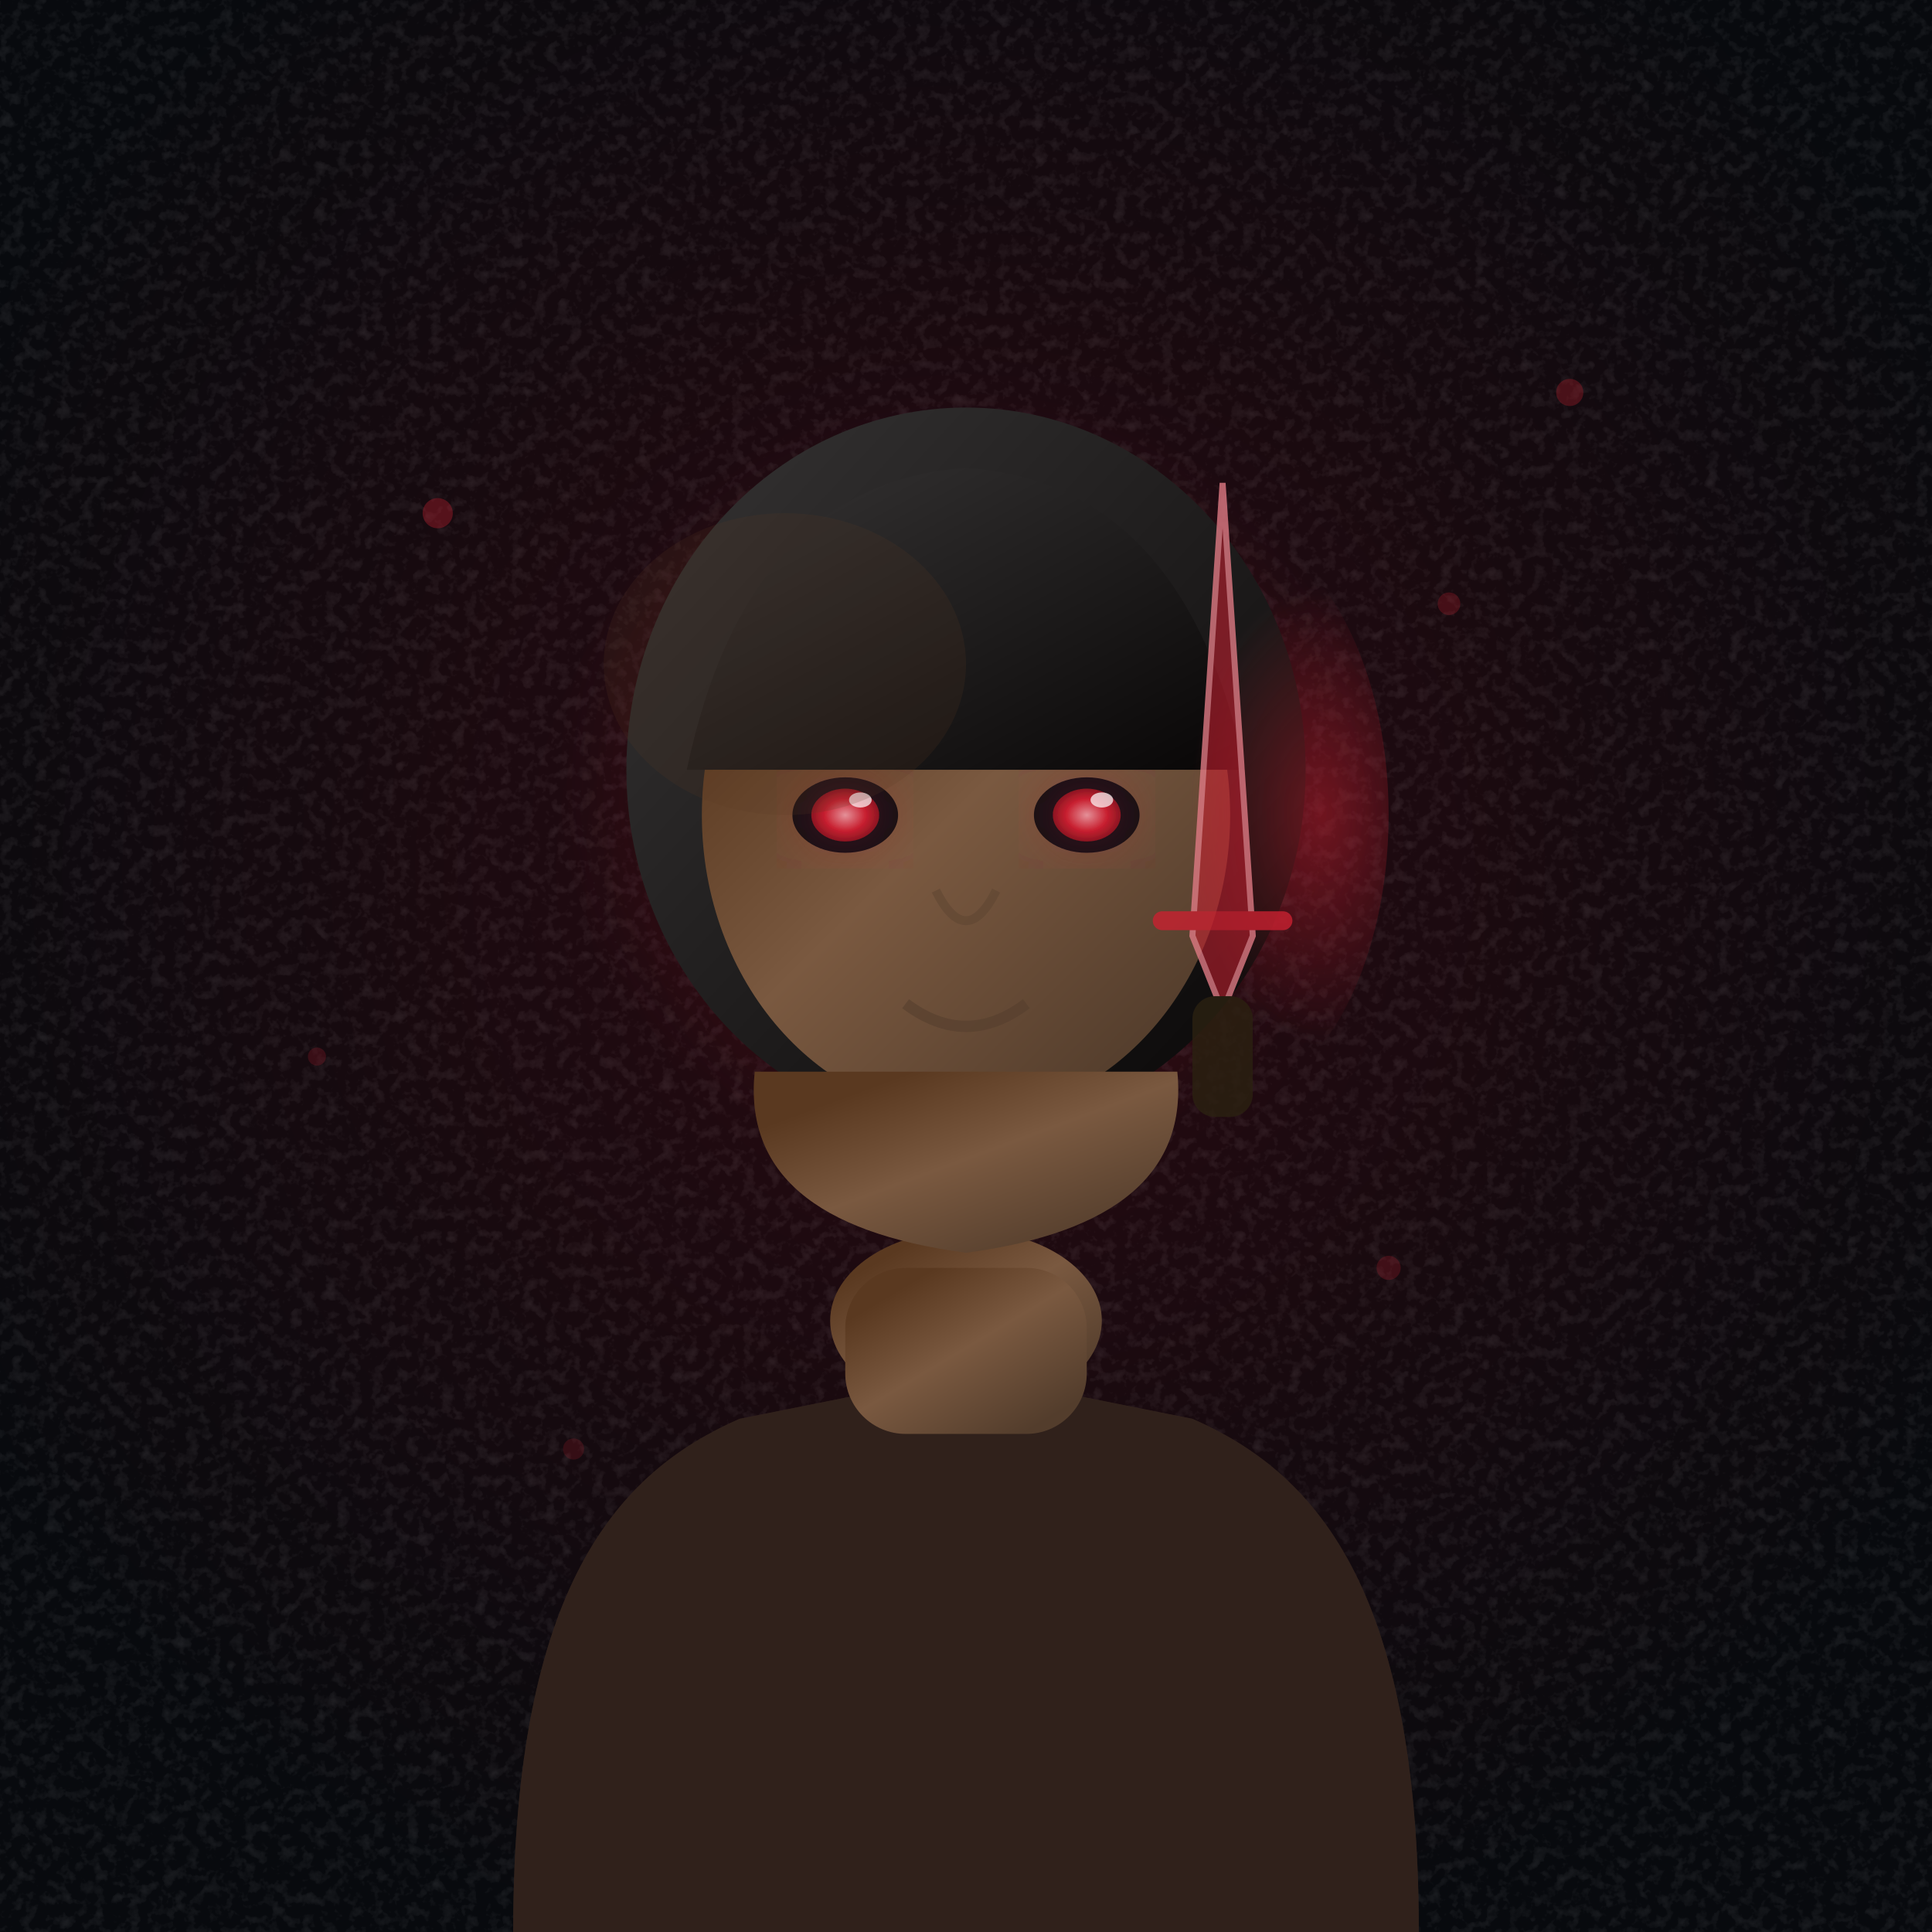
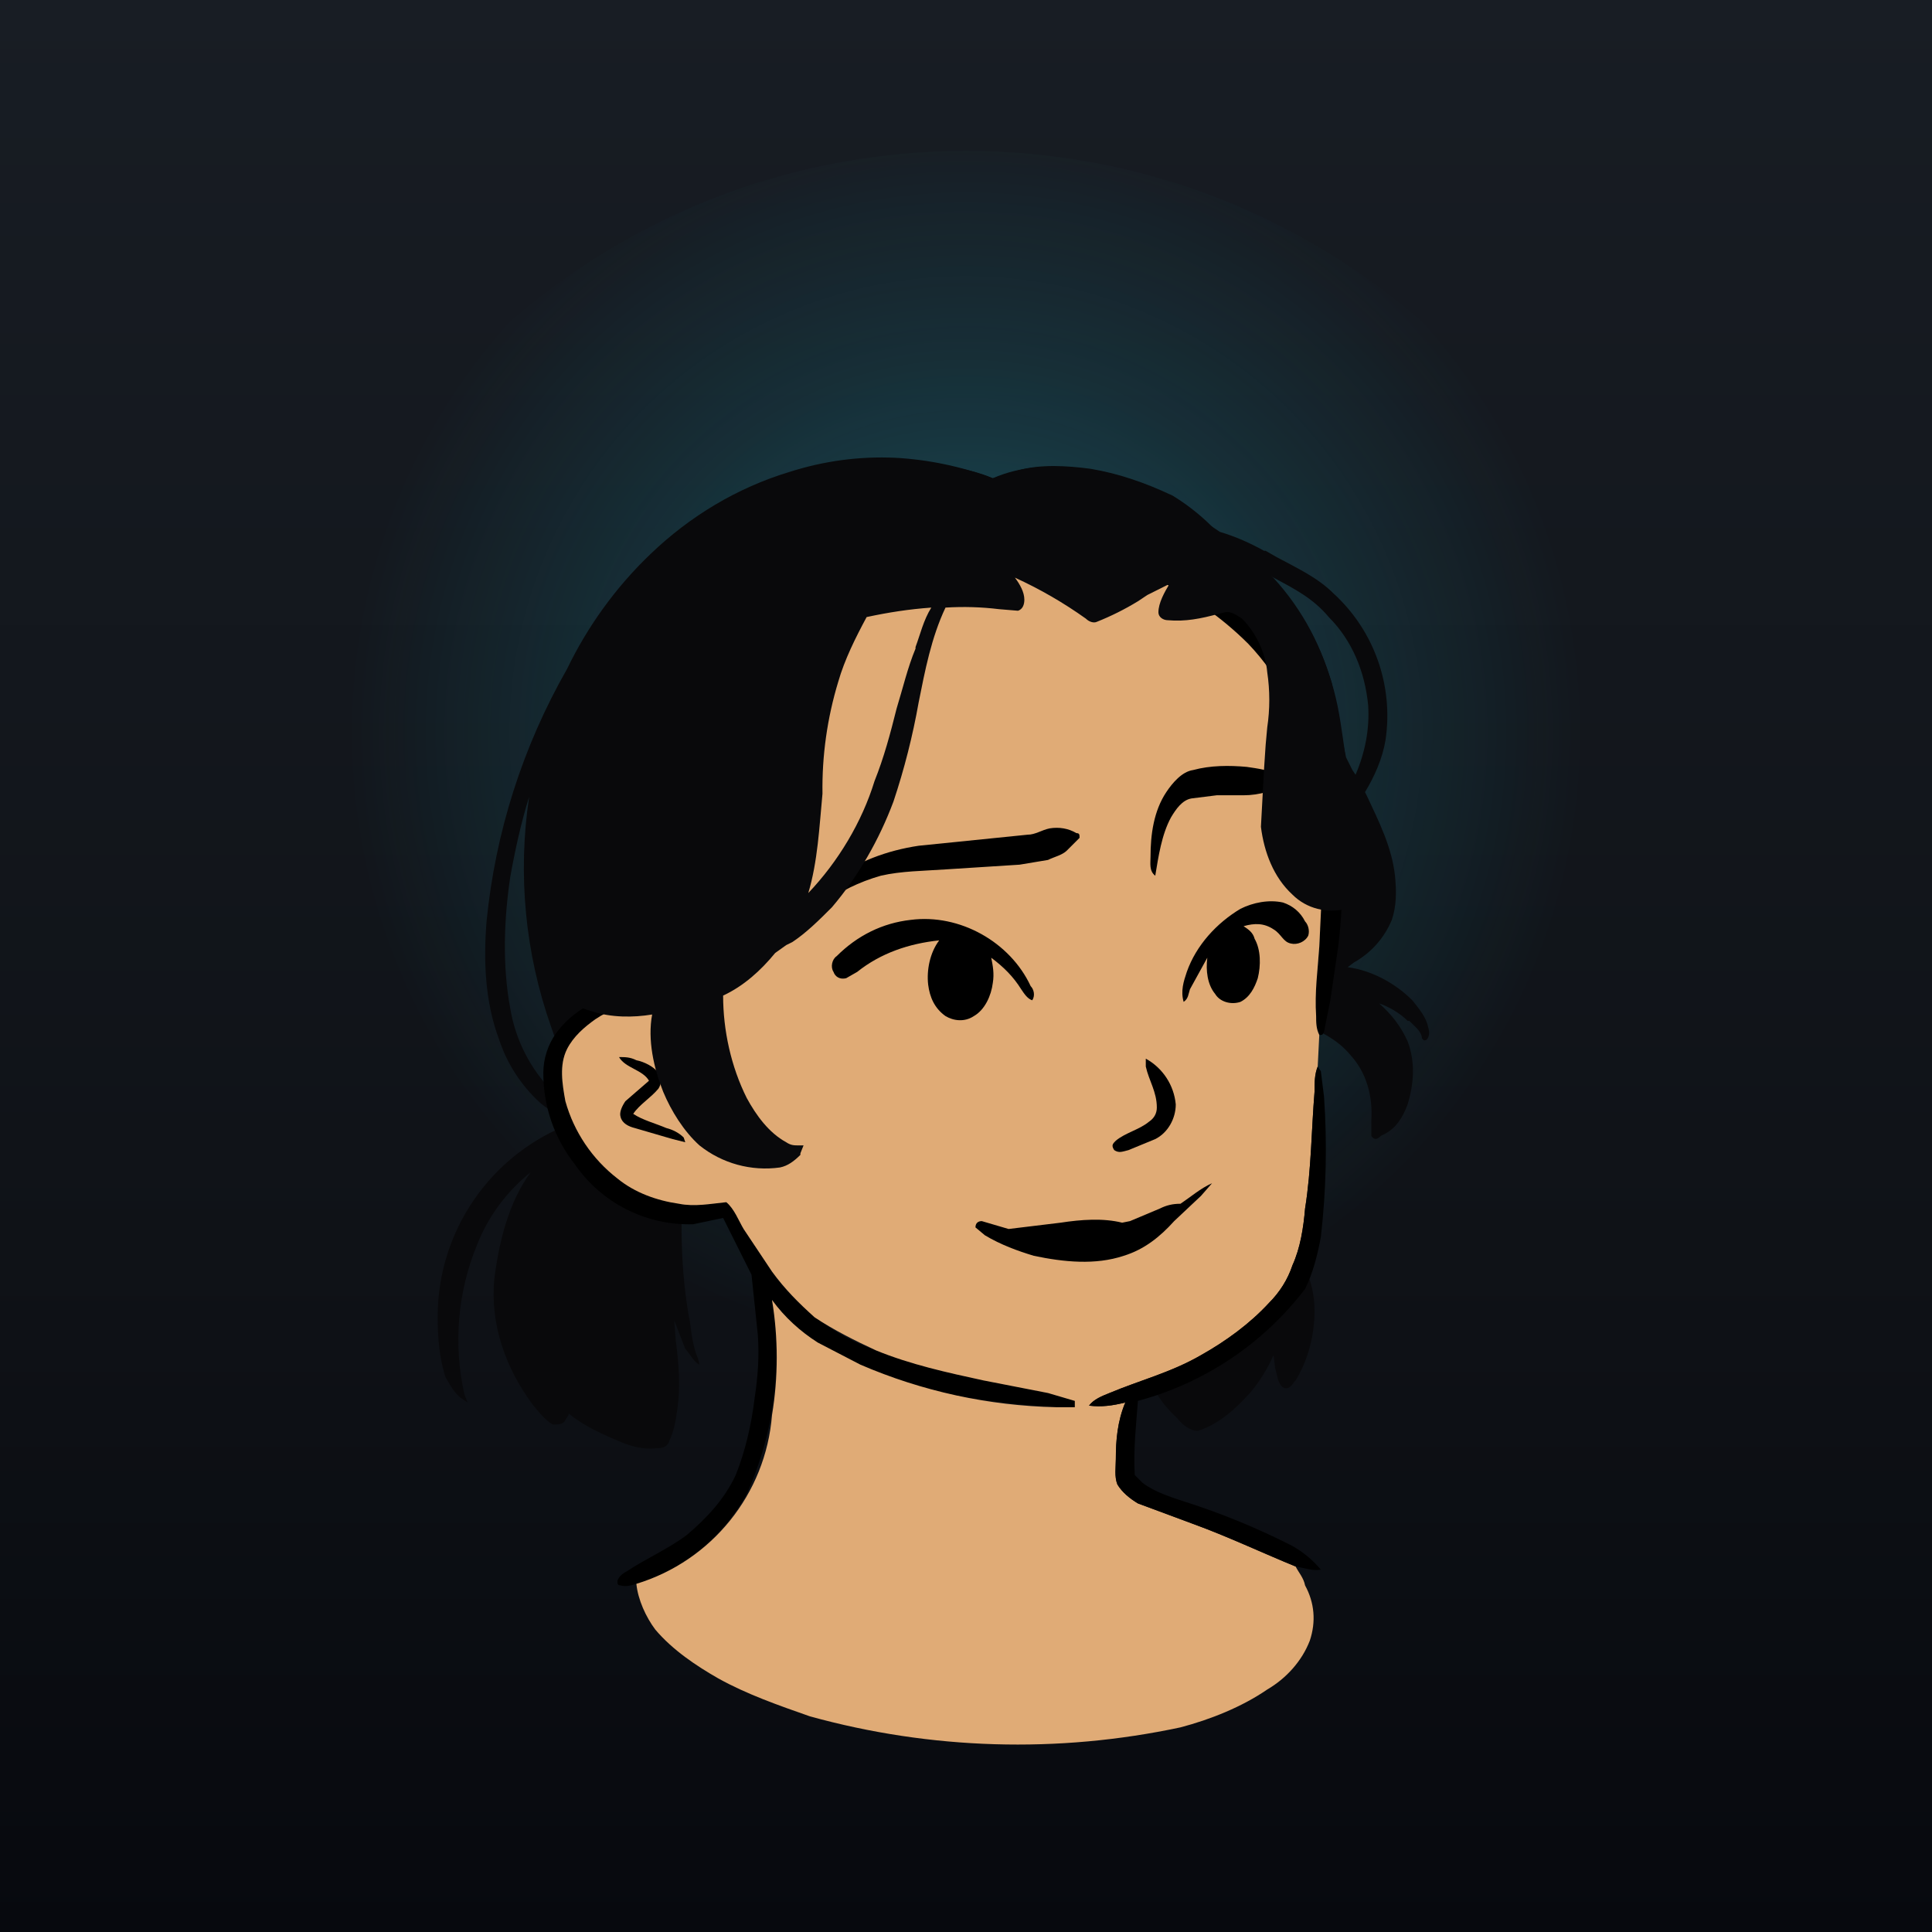
<svg xmlns="http://www.w3.org/2000/svg" viewBox="0 0 256 256" width="256" height="256">
  <defs>
-     <radialGradient id="bg-shinobi" cx="50%" cy="45%" r="58%">
-       <stop offset="0%" stop-color="rgb(46,9,17)" />
-       <stop offset="60%" stop-color="rgb(22,9,15)" />
+     <linearGradient id="bg-shinobi" x1="0%" y1="0%" x2="0%" y2="100%">
+       <stop offset="0%" stop-color="#181d24" />
+       <stop offset="65%" stop-color="#0f1217" />
      <stop offset="100%" stop-color="#07090e" />
+     </linearGradient>
+     <radialGradient id="glow-shinobi" cx="50%" cy="42%" r="44%">
+       <stop offset="0%" stop-color="#22d3ee" stop-opacity="0.32" />
+       <stop offset="60%" stop-color="#22d3ee" stop-opacity="0.112" />
+       <stop offset="100%" stop-color="#22d3ee" stop-opacity="0" />
    </radialGradient>
-     <radialGradient id="ambi-shinobi" cx="50%" cy="44%" r="38%">
-       <stop offset="0%" stop-color="#c82030" stop-opacity="0.28" />
-       <stop offset="100%" stop-color="#c82030" stop-opacity="0" />
-     </radialGradient>
-     <linearGradient id="skin-shinobi" x1="20%" y1="15%" x2="85%" y2="90%">
-       <stop offset="0%" stop-color="#5a3920" />
-       <stop offset="45%" stop-color="#7a5940" />
-       <stop offset="100%" stop-color="rgb(83,61,44)" />
-     </linearGradient>
-     <linearGradient id="hair-shinobi" x1="0%" y1="0%" x2="100%" y2="100%">
-       <stop offset="0%" stop-color="rgb(54,52,52)" />
-       <stop offset="100%" stop-color="rgb(8,6,6)" />
-     </linearGradient>
-     <radialGradient id="rim-shinobi" cx="80%" cy="50%" r="40%">
-       <stop offset="0%" stop-color="#c82030" stop-opacity="0.70" />
-       <stop offset="100%" stop-color="#c82030" stop-opacity="0" />
-     </radialGradient>
-     <radialGradient id="eye-shinobi" cx="50%" cy="50%" r="50%">
-       <stop offset="0%" stop-color="rgb(228,144,152)" />
-       <stop offset="60%" stop-color="#c82030" />
-       <stop offset="100%" stop-color="rgb(140,22,34)" />
-     </radialGradient>
-     <filter id="glow-shinobi" x="-50%" y="-50%" width="200%" height="200%">
-       <feGaussianBlur stdDeviation="6" result="blur" />
-       <feMerge>
-         <feMergeNode in="blur" />
-         <feMergeNode in="SourceGraphic" />
-       </feMerge>
-     </filter>
-     <filter id="soft-shinobi" x="-30%" y="-30%" width="160%" height="160%">
-       <feGaussianBlur stdDeviation="3" />
-     </filter>
-     <filter id="rim-blur-shinobi" x="-40%" y="-40%" width="180%" height="180%">
-       <feGaussianBlur stdDeviation="4" />
-     </filter>
-     <filter id="noise-shinobi">
-       <feTurbulence type="fractalNoise" baseFrequency="0.65" numOctaves="3" stitchTiles="stitch" result="noise" />
-       <feColorMatrix type="saturate" values="0" in="noise" result="grayNoise" />
-       <feBlend in="SourceGraphic" in2="grayNoise" mode="overlay" result="blended" />
-       <feComposite in="blended" in2="SourceGraphic" operator="in" />
-     </filter>
  </defs>
  <rect width="256" height="256" fill="url(#bg-shinobi)" />
-   <rect width="256" height="256" fill="rgb(17,9,15)" filter="url(#noise-shinobi)" opacity="0.12" />
-   <ellipse cx="128" cy="112" rx="72" ry="68" fill="url(#ambi-shinobi)" />
-   <path d="M68,256 C68,210 82,195 98,188 L128,182 L158,188 C174,195 188,210 188,256 Z" fill="rgb(67,49,35)" />
-   <path d="M68,256 C68,210 82,195 98,188 L128,182 L158,188 C174,195 188,210 188,256 Z" fill="rgb(20,9,15)" opacity="0.4" />
-   <ellipse cx="128" cy="175" rx="18" ry="12" fill="url(#skin-shinobi)" />
-   <rect x="112" y="168" width="32" height="22" rx="8" fill="url(#skin-shinobi)" />
-   <ellipse cx="128" cy="102" rx="45" ry="48" fill="url(#hair-shinobi)" />
-   <ellipse cx="128" cy="108" rx="35" ry="40" fill="url(#skin-shinobi)" />
-   <path d="M100,142 Q98,162 128,166 Q158,162 156,142" fill="url(#skin-shinobi)" />
-   <ellipse cx="128" cy="94" rx="26" ry="5" fill="rgb(100,73,52)" opacity="0.5" />
-   <ellipse cx="112" cy="108" rx="7" ry="5" fill="#0a0c10" />
-   <ellipse cx="144" cy="108" rx="7" ry="5" fill="#0a0c10" />
-   <ellipse cx="112" cy="108" rx="4.5" ry="3.5" fill="url(#eye-shinobi)" filter="url(#glow-shinobi)" />
-   <ellipse cx="144" cy="108" rx="4.5" ry="3.5" fill="url(#eye-shinobi)" filter="url(#glow-shinobi)" />
-   <ellipse cx="114" cy="106" rx="1.5" ry="1" fill="white" opacity="0.7" />
-   <ellipse cx="146" cy="106" rx="1.5" ry="1" fill="white" opacity="0.7" />
-   <path d="M124,118 Q128,126 132,118" stroke="rgb(92,67,48)" stroke-width="1.2" fill="none" opacity="0.5" />
-   <path d="M120,133 Q128,139 136,133" stroke="rgb(85,62,45)" stroke-width="1.5" fill="none" opacity="0.6" />
-   <path d="M91,102 Q99,64 128,62 Q157,64 165,102" fill="url(#hair-shinobi)" />
-   <ellipse cx="162" cy="108" rx="22" ry="38" fill="url(#rim-shinobi)" opacity="0.65" />
-   <ellipse cx="104" cy="88" rx="24" ry="20" fill="#5a3920" opacity="0.18" />
-   <g transform="translate(152,64)" opacity="0.8">
-     <path d="M10,0 L14,60 L10,70 L6,60 Z" fill="#c82030" opacity="0.7" />
-     <path d="M10,0 L14,60 L10,70 L6,60 Z" fill="none" stroke="rgb(222,121,131)" stroke-width="0.8" />
-     <line x1="2" y1="58" x2="18" y2="58" stroke="#c82030" stroke-width="2.5" stroke-linecap="round" />
-     <rect x="6" y="68" width="8" height="16" rx="3" fill="#2a2010" />
-   </g>
-   <circle cx="58" cy="68" r="2" fill="#c82030" opacity="0.35" />
-   <circle cx="192" cy="80" r="1.5" fill="#c82030" opacity="0.25" />
-   <circle cx="42" cy="140" r="1.2" fill="#c82030" opacity="0.2" />
-   <circle cx="208" cy="52" r="1.8" fill="#c82030" opacity="0.3" />
-   <circle cx="76" cy="192" r="1.4" fill="#c82030" opacity="0.18" />
-   <circle cx="184" cy="168" r="1.6" fill="#c82030" opacity="0.22" />
+   <circle cx="128" cy="112" r="92" fill="url(#glow-shinobi)" />
+   <svg x="0" y="0" width="256" height="256" viewBox="0 0 980 980">
+     <mask id="viewboxMask">
+       <rect width="980" height="980" rx="0" ry="0" x="0" y="0" fill="#fff" />
+     </mask>
+     <g mask="url(#viewboxMask)">
+       <g transform="translate(0 29.4)">
+         <g transform="translate(98 98) scale(0.8)">
+           <g transform="translate(10 -60)">
+             <path fill-rule="evenodd" clip-rule="evenodd" d="M435 191a208 208 0 0 1 62 13c9-4 18-6 28-7a151 151 0 0 1 110 37l6 4c10 3 19 7 28 12h1l7 4c13 7 26 13 36 23a105 105 0 0 1 33 93c-2 12-7 23-13 33l1 2c8 17 16 33 18 51 1 10 1 19-2 28a55 55 0 0 1-24 27l-4 3c15 2 30 10 41 21 4 5 9 11 10 17 1 3 1 6-1 8-2 1-2 0-3-1v-1c-1-4-5-7-8-10h-1c-5-5-12-9-18-11 8 7 14 15 18 24 5 13 4 27 0 40-3 8-7 15-15 19l-2 1c-2 2-4 3-6 0v-10c1-15-3-30-13-41-9-11-22-17-35-21l-6-3-7-3c-2 0-4-1-5-4 0-5 3-10 7-13 7-6 16-10 25-10l1-4 1-1c-1-6 0-12 1-19v-2h-1c-3 1-6 1-9-1-6-2-11-6-15-11l-13-23-4-8-5-10-6-21-3-6-1-1-7-19v-1l-6-18-5-20-2-5-15-36-6-9-6-11c-1-7 3-13 7-19a333 333 0 0 1-28 15c-6 3-12 7-19 9-2 1-4-1-6-2l-5-3c-13-9-26-17-40-23 3 4 6 9 6 14-1 3-1 6-4 7l-13-1h-4c-10-2-19-2-29-1-9 19-13 40-17 60l-2 11c-4 18-9 35-15 52-8 24-21 47-38 66a132 132 0 0 1-30 25l-5 4c-9 12-21 21-34 28a123 123 0 0 0 23 77c5 7 11 14 20 17l4 1h4l-2 5v1c-4 4-8 6-13 8a71 71 0 0 1-53-17l-2-1-1 6-5 22-1 7v4c-1 24 0 48 4 72l1 5c1 8 2 16 5 23l1 4c-4-2-6-7-9-10l-7-18 1 13c2 15 3 29 1 43-1 7-2 14-5 20-1 4-4 5-8 5-8 1-16-1-23-4-12-5-23-10-33-18v1l-2 3c-1 3-5 3-8 3-5-3-9-8-13-13-17-23-27-51-24-80 3-23 9-48 23-67-15 12-27 28-34 46a158 158 0 0 0-8 95l2 5-3-2c-5-3-8-9-11-14-4-12-5-26-5-38a131 131 0 0 1 85-123l4-3c-9 0-17-4-24-10a94 94 0 0 1-26-40c-9-24-10-50-8-75a402 402 0 0 1 51-160c13-27 31-52 53-73 25-24 55-42 88-52 22-7 44-10 67-9Zm240 76c13 7 25 13 35 25 15 15 23 35 25 56 1 15-2 30-8 44l-2-3-4-8-3-14-6-33a166 166 0 0 0-40-69l3 2Zm-224 34 7-15c-14 1-27 3-41 6-8 14-15 30-20 46-5 19-7 38-8 58v7c-1 21-3 44-9 64 19-20 34-45 42-71 6-15 10-31 14-46 5-16 9-33 15-49ZM204 406h-1a303 303 0 0 0 14 146c6 18 14 36 23 53-8-1-16-7-22-12a98 98 0 0 1-27-53c-5-27-4-56 0-83 3-17 7-35 12-51h1Zm474 268c-6-6-14-8-22-7-9 1-17 4-24 10l-13 18-4 6-3 5c-6 8-10 17-13 26-5 11-7 22-5 34 2 13 10 25 20 34 3 4 8 8 13 8 13-4 24-14 33-24 6-7 11-15 15-24l1 8 2 8c1 2 2 5 5 5 2 0 4-2 5-4l1-1c8-13 12-29 12-44 0-13-4-26-11-37l-4-9-8-12Z" fill="#09090b" />
+             <path d="M495 234c28 1 56 6 84 15a201 201 0 0 1 100 65c19 25 31 55 35 86a361 361 0 0 1 2 101l-5 34-4 20c-1 2-1 2-3 2-2-4-2-8-2-12-1-15 1-29 2-44 1-24 3-48 1-72l-6-45c-7-28-20-54-40-75-18-18-40-33-63-43-22-9-44-15-67-19-18-3-36-4-54-4a277 277 0 0 0-128 29c-13 9-25 20-35 32a276 276 0 0 0-55 139c-1 24 0 47 8 70l7 15 12 1 1 3c-3 2-7 2-11 3-10 2-20 6-29 12-7 5-14 11-18 19-5 10-3 22-1 33 5 19 17 37 33 49 11 9 25 14 39 16 10 2 20 0 30-1 5 4 8 12 11 17l18 27a136 136 0 0 0 66 50c22 9 45 14 68 19l41 8 17 5v4h-12a535 535 0 0 1-67-8 255 255 0 0 1-84-33c-11-7-21-16-29-27a214 214 0 0 1-16 123c-15 27-40 48-70 57-3 1-7 2-10 1-2 0-2-1-2-3 1-3 4-5 6-6 12-8 26-14 38-23 13-11 24-23 31-38 6-15 10-32 12-49 2-13 3-26 2-40l-4-38-18-36-19 4a88 88 0 0 1-75-38 93 93 0 0 1-20-58c0-9 3-18 8-25s12-13 19-17c5-4 12-6 18-8l-9-24c-5-22-5-45-2-67a292 292 0 0 1 63-149c9-10 18-19 29-26 7-4 14-5 20-9 43-19 90-25 137-22Z" fill="#000" />
+             <path d="M475 243a276 276 0 0 1 121 23c23 10 45 25 63 43 20 21 33 47 40 75l6 45c2 24 0 48-1 72-1 15-3 29-2 44 0 4 0 8 2 12l-1 20c-2 5-2 10-2 16-2 24-2 49-6 74-1 12-3 25-8 36-3 9-8 17-15 24-12 13-27 24-43 33-19 11-39 16-58 24-5 2-10 4-13 8 8 1 15 0 23-2-5 12-6 24-6 36 0 5-1 11 1 16 3 5 8 9 13 12l35 13c22 8 43 18 65 27 2 4 5 7 6 12 6 11 7 23 3 35-5 13-15 24-27 31-16 11-36 19-55 24a494 494 0 0 1-235-7c-20-7-40-14-58-24-14-8-29-18-40-31-6-8-11-19-12-29a122 122 0 0 0 86-107c4-24 4-49 0-73 8 11 18 20 29 27l27 14a331 331 0 0 0 124 27h12v-4l-17-5-41-8c-23-5-46-10-68-19-13-6-27-13-39-21-10-9-19-18-27-29l-18-27c-3-5-6-13-11-17-10 1-20 3-30 1-14-2-28-7-39-16a94 94 0 0 1-33-49c-2-11-4-23 1-33 4-8 11-14 18-19 9-6 19-10 29-12 4-1 8-1 11-3l-1-3-12-1-7-15c-8-23-9-46-7-70a276 276 0 0 1 54-139c10-12 22-23 35-32a277 277 0 0 1 128-30Z" fill="#e0ab76" />
+             <path d="M260 571c4 0 7 0 11 2 5 1 11 4 14 8 2 3 2 7 0 10-5 6-12 10-16 16 6 4 14 6 21 9 4 1 8 3 11 6l1 3-8-2-24-7c-4-1-8-3-9-7-1-3 1-7 3-10l15-13c-4-7-15-8-19-15ZM703 577l2 3 2 16a483 483 0 0 1-2 89c-2 11-5 23-10 33a198 198 0 0 1-106 71c-1 14-3 31-2 47l5 5c8 6 18 9 27 12a451 451 0 0 1 68 28c7 4 13 9 18 15-5 1-10-1-16-2-22-9-43-19-65-27l-35-13c-5-3-10-7-13-12-2-5-1-11-1-16 0-12 1-24 6-36-8 2-15 3-23 2 3-4 8-6 13-8 19-8 39-13 58-24 16-9 31-20 43-33 7-7 12-15 15-24 5-11 7-24 8-36 4-25 4-50 6-74 0-6 0-11 2-16Z" fill="#000" />
+             <path d="M681 473c6 2 11 6 14 12 2 2 3 6 2 9-2 4-7 6-11 5-5-1-6-6-11-9-6-4-12-4-19-2 3 2 6 4 7 8 4 7 4 17 2 25-2 6-5 12-11 15-6 2-13 0-16-5-5-6-6-15-5-23l-11 20c-1 3-1 6-4 8-2-7 0-13 2-19 6-17 19-31 34-40 8-4 18-6 27-4ZM445 484c31-4 63 14 76 42 2 2 3 6 1 9-3-1-5-4-7-7-5-8-11-14-19-20 1 5 2 10 1 16-1 8-5 17-12 21-6 4-13 3-18 0-7-5-10-12-11-20-1-9 1-20 7-28-19 2-37 8-52 20l-7 4c-4 1-7-1-8-4-2-3-1-8 2-10 13-13 29-21 47-23Z" fill="#000000" />
+             <path d="M658 387c7 1 14 2 20 5l6 5c-8 5-18 8-28 8h-17l-16 2c-6 1-10 7-13 12-6 11-8 25-10 37-4-3-3-8-3-12 0-14 2-29 10-41 4-6 10-13 17-14 11-3 23-3 34-2ZM533 426c6-1 12 0 17 3 2 0 2 1 2 3l-8 8c-3 3-8 4-12 6l-18 3-47 3c-14 1-28 1-41 4-14 4-26 10-37 18l-9 8c-1-2-1-4 1-6 3-6 9-12 14-17 16-12 35-19 55-22l69-7c5 0 9-3 14-4Z" fill="#000000" />
+             <path d="M594 572a37 37 0 0 1 19 29c0 9-5 18-13 22l-17 7c-4 1-6 2-9 0-2-3-1-4 1-6 6-5 15-7 21-12 3-2 5-5 5-9 0-10-5-17-7-26v-5Z" fill="#000000" />
+             <path d="m636 651-7 8-17 16c-9 10-19 18-32 22-18 6-38 4-57 0-10-3-21-7-31-13l-6-5c0-3 2-4 4-4l17 5 33-4c13-2 27-3 39 0l5-1 19-8c4-2 8-3 13-3 6-4 13-10 20-13Z" fill="#000000" />
+             <path fill-rule="evenodd" clip-rule="evenodd" d="M468 196a218 218 0 0 0-234 122 323 323 0 0 0-25 186l4 19c1 3 3 6 5 6l4 1h1c5 6 12 10 20 12 12 4 26 4 38 2-3 16 1 34 7 49 5 12 13 25 23 34a67 67 0 0 0 51 14c5-1 9-4 13-8v-1l2-5h-3c-3 0-5 0-8-2-11-6-19-17-25-28-10-20-15-43-15-65 13-6 24-16 33-27l7-5 4-2c9-6 17-14 25-22 17-20 30-43 39-67a443 443 0 0 0 16-63c4-20 8-41 17-60a185 185 0 0 1 34 1l12 1c3-1 4-4 4-7 0-5-3-10-6-14a272 272 0 0 1 45 26c2 2 5 3 7 2a172 172 0 0 0 26-13l6-4 14-7c-3 5-7 12-7 18 0 3 3 5 6 5 11 1 21-1 32-4l4-1c4-1 8 2 11 4 9 9 15 22 16 34a118 118 0 0 1 0 35l-1 11-1 15-2 37c2 16 8 32 20 43 9 9 22 12 34 9 6-2 12-6 16-10 5-4 7-9 7-16l-11 4-14 4v-8c4-3 8-7 10-11l-2-9-1-7-3-23-3-25-1-7c-2-14-4-27-9-41a162 162 0 0 0-42-68c-6-4-11-7-18-9a136 136 0 0 0-39-36c-17-8-34-14-52-17-15-2-32-3-46 1l-16 5c-9-4-19-6-29-8Zm-20 115c3-8 5-17 10-25-14 1-27 3-41 6-7 13-14 27-18 41a232 232 0 0 0-10 71c-2 21-3 43-9 63 19-20 34-45 42-71 6-15 10-30 14-46 4-13 7-26 12-38v-1Z" fill="#09090b" />
+           </g>
+           <g transform="translate(10 -60)" />
+         </g>
+       </g>
+     </g>
+   </svg>
</svg>
